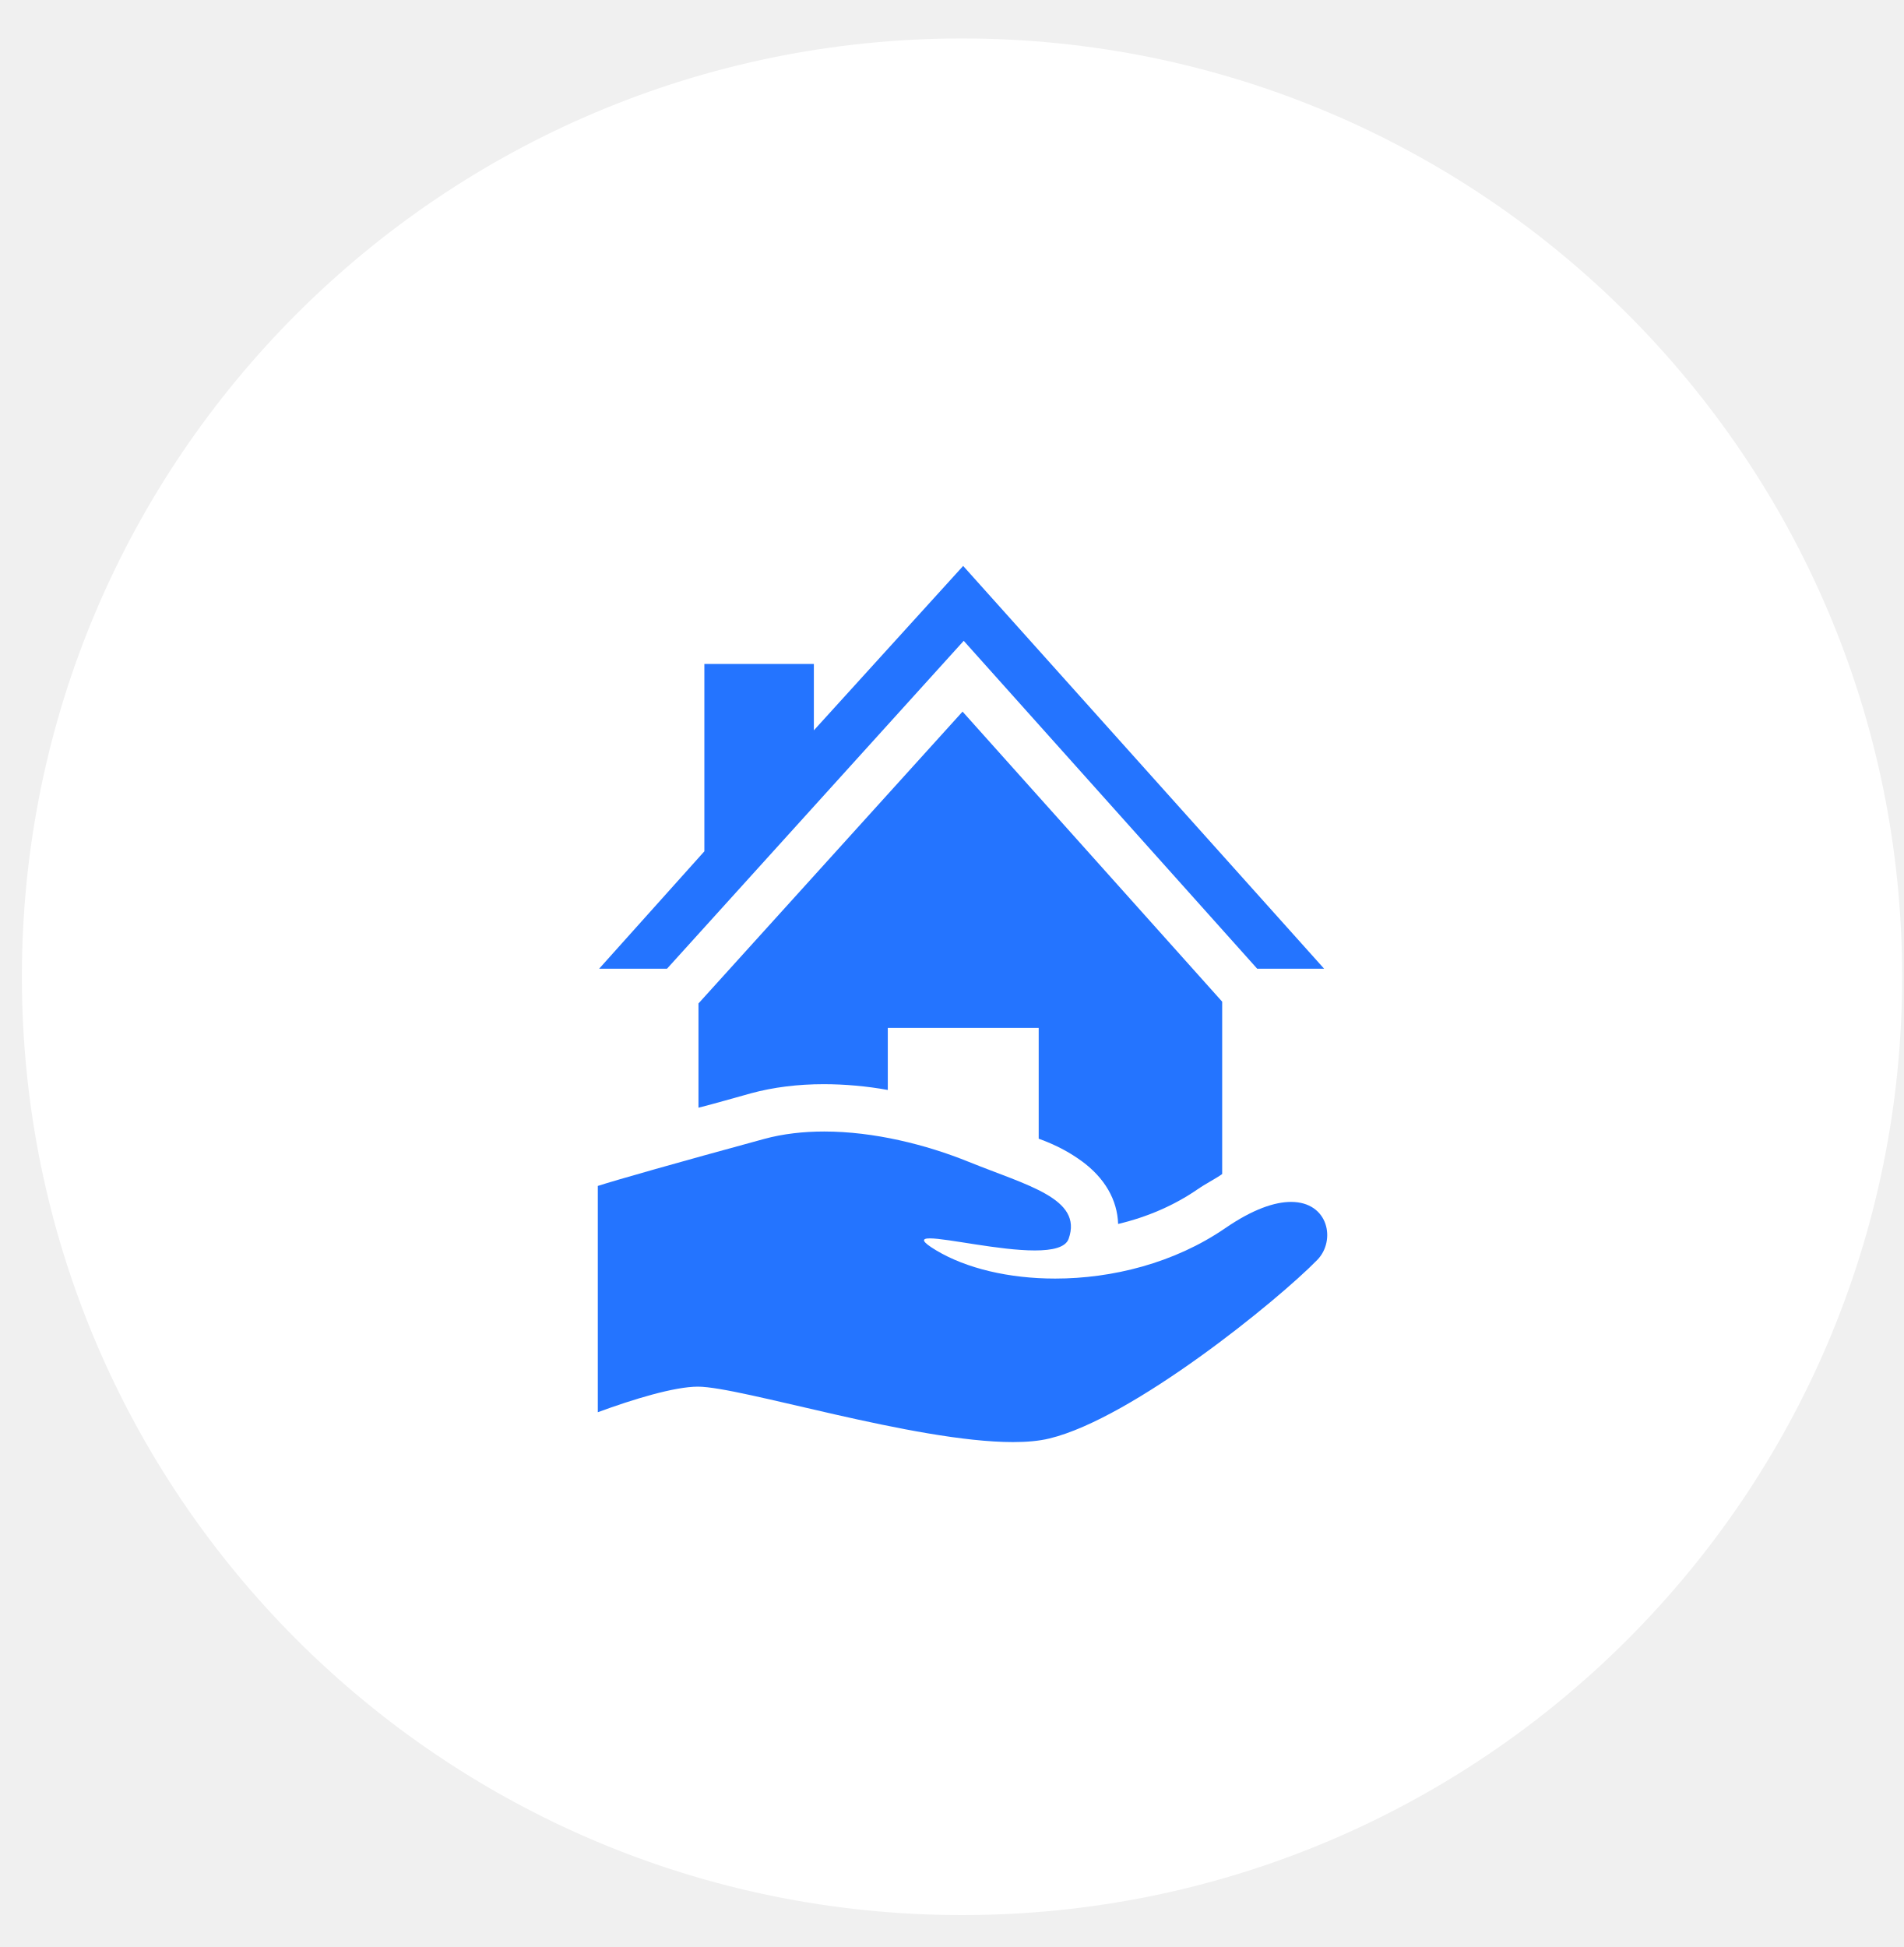
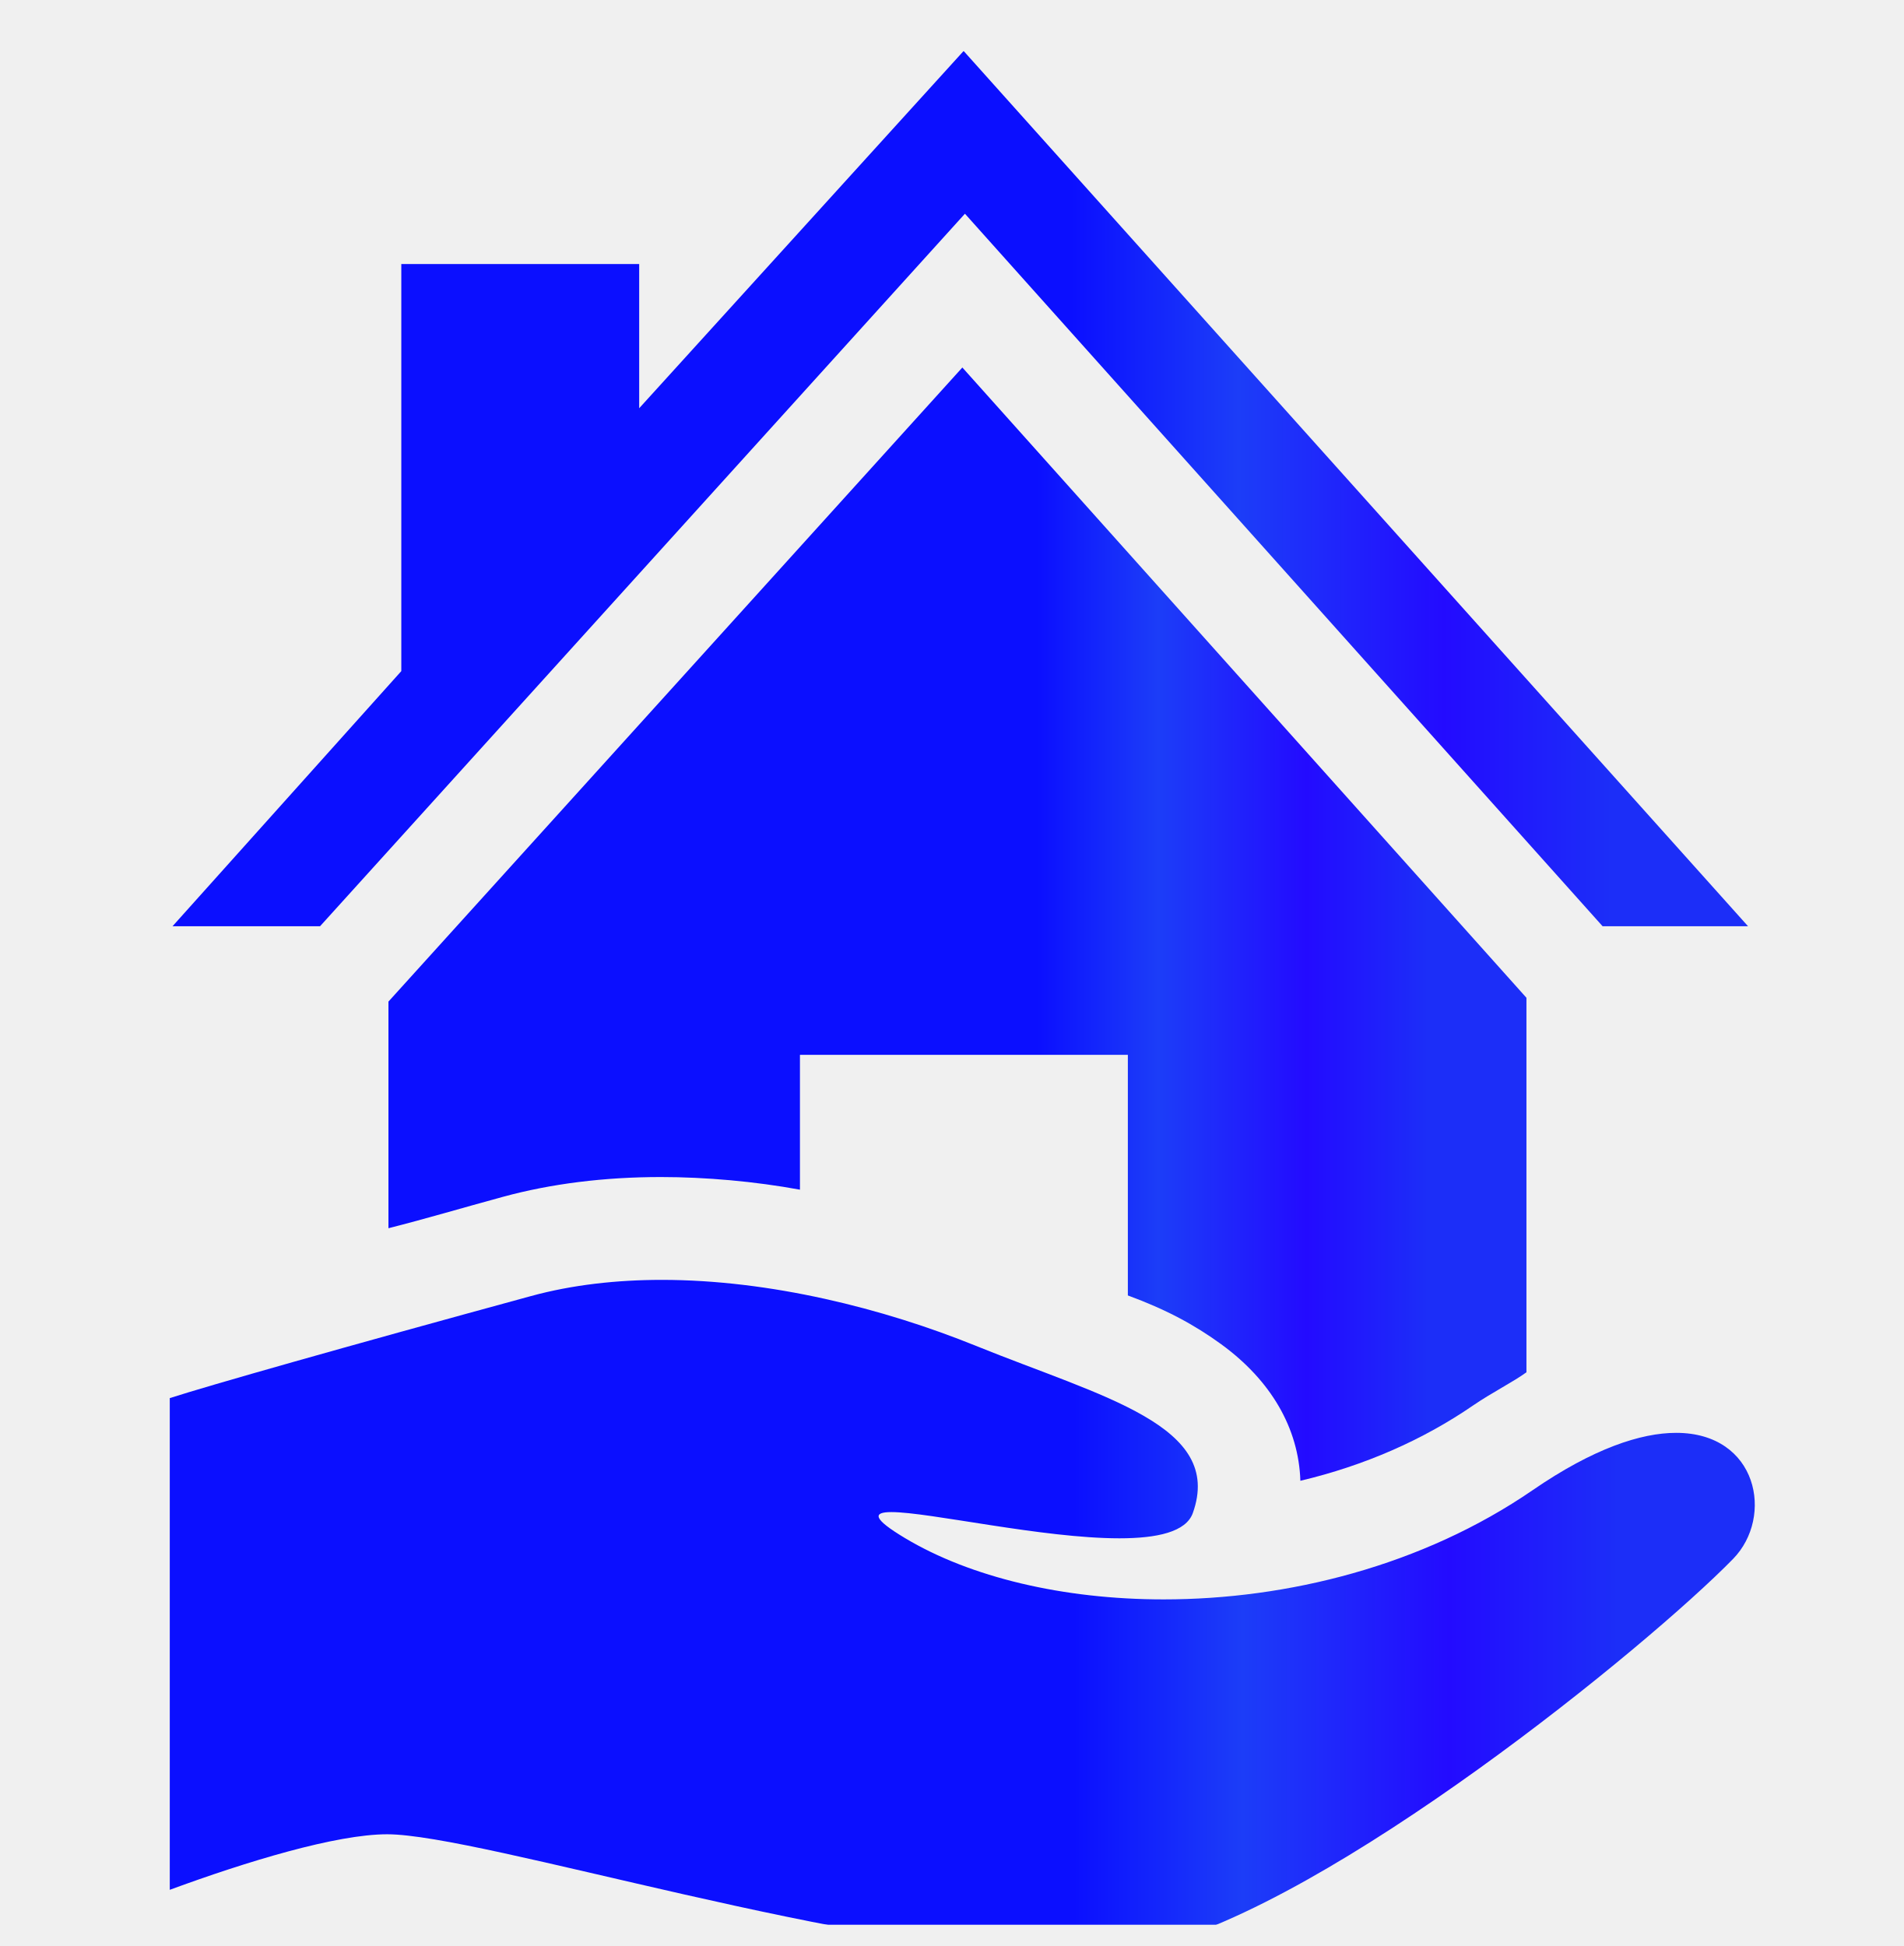
- <svg xmlns="http://www.w3.org/2000/svg" width="44" height="45" viewBox="0 0 44 45" fill="none">
-   <path d="M22.237 44.262C34.238 44.262 43.967 34.553 43.967 22.575C43.967 10.598 34.238 0.889 22.237 0.889C10.235 0.889 0.506 10.598 0.506 22.575C0.506 34.553 10.235 44.262 22.237 44.262Z" fill="white" />
-   <g clip-path="url(#clip0_245_3905)">
-     <path d="M19.042 25.058C19.518 25.058 20.043 25.104 20.521 25.192V23.758H24.009V26.318C24.42 26.468 24.719 26.631 25.001 26.835C25.534 27.223 25.827 27.731 25.845 28.289C26.523 28.128 27.146 27.857 27.684 27.486C27.879 27.352 28.113 27.235 28.25 27.135V23.151L22.249 16.447L16.145 23.192V25.602C16.555 25.498 16.929 25.387 17.362 25.268C17.875 25.129 18.444 25.058 19.042 25.058Z" fill="#2474FF" />
-     <path d="M22.276 14.811L29.06 22.39H30.607L22.263 13.08L18.812 16.88V15.346H16.281V19.676L13.848 22.39H15.417L22.276 14.811Z" fill="#2474FF" />
-     <path d="M29.842 27.779C29.466 27.779 28.96 27.946 28.318 28.388C27.142 29.195 25.704 29.551 24.39 29.551C23.321 29.551 22.335 29.316 21.638 28.898C21.293 28.691 21.294 28.622 21.494 28.622C21.896 28.622 23.102 28.901 23.919 28.901C24.321 28.901 24.629 28.834 24.701 28.632C25.034 27.7 23.743 27.4 22.394 26.854C21.406 26.454 20.2 26.152 19.052 26.152C18.574 26.152 18.101 26.204 17.662 26.324C15.669 26.867 14.229 27.277 13.818 27.41V32.64C14.639 32.338 15.59 32.049 16.131 32.049C17.123 32.049 21.14 33.33 23.415 33.33C23.733 33.33 24.019 33.305 24.256 33.247C26.186 32.781 29.538 30.052 30.448 29.12C30.884 28.673 30.711 27.779 29.842 27.779Z" fill="#2474FF" />
+ <svg xmlns="http://www.w3.org/2000/svg" width="45" height="46" viewBox="0 0 45 46" fill="none">
+   <g clip-path="url(#clip0_2116_330)">
+     <mask id="mask0_2116_330" style="mask-type:luminance" maskUnits="userSpaceOnUse" x="0" y="1" width="46" height="46">
+       <path d="M45.25 1.205H0.25V46.205H45.25V1.205Z" fill="white" />
+     </mask>
+     <g mask="url(#mask0_2116_330)">
+       <path d="M15.621 27.823C16.679 27.823 17.845 27.926 18.909 28.122V24.935H26.66V30.622C27.571 30.957 28.237 31.318 28.862 31.772C30.047 32.633 30.698 33.763 30.738 35.003C32.246 34.646 33.629 34.042 34.826 33.219C35.259 32.922 35.778 32.661 36.082 32.438V23.586L22.748 8.687L9.182 23.676V29.033C10.094 28.802 10.925 28.553 11.888 28.291C13.027 27.98 14.292 27.823 15.621 27.823Z" fill="url(#paint0_linear_2116_330)" />
+       <path d="M22.809 5.052L37.882 21.895H41.32L22.778 1.205L15.109 9.65V6.241H9.486V15.864L4.078 21.895H7.565L22.809 5.052Z" fill="url(#paint1_linear_2116_330)" />
+       <path d="M39.621 33.87C38.786 33.87 37.662 34.24 36.233 35.222C33.622 37.017 30.426 37.807 27.505 37.807C25.131 37.807 22.939 37.285 21.391 36.357C20.624 35.897 20.626 35.743 21.071 35.743C21.964 35.743 24.643 36.363 26.459 36.363C27.352 36.363 28.036 36.213 28.196 35.765C28.936 33.694 26.068 33.027 23.07 31.814C20.875 30.925 18.195 30.254 15.644 30.254C14.58 30.254 13.529 30.37 12.554 30.636C8.125 31.844 4.925 32.754 4.013 33.049V44.672C5.837 44.001 7.949 43.359 9.151 43.359C11.357 43.359 20.284 46.205 25.338 46.205C26.046 46.205 26.68 46.149 27.207 46.022C31.497 44.986 38.945 38.92 40.967 36.849C41.937 35.855 41.553 33.87 39.621 33.87Z" fill="url(#paint2_linear_2116_330)" />
+     </g>
  </g>
  <defs>
-     <clipPath id="clip0_245_3905">
-       <rect width="20.25" height="20.25" fill="white" transform="translate(12.125 13.0798)" />
+     <linearGradient id="paint0_linear_2116_330" x1="24.522" y1="15.889" x2="33.755" y2="15.889" gradientUnits="userSpaceOnUse">
+       <stop stop-color="#0B0FFF" />
+       <stop offset="0.31" stop-color="#1C3DF8" />
+       <stop offset="0.69" stop-color="#230BFF" />
+       <stop offset="1" stop-color="#1C2EF8" />
+     </linearGradient>
+     <linearGradient id="paint1_linear_2116_330" x1="25.316" y1="6.867" x2="38.098" y2="6.867" gradientUnits="userSpaceOnUse">
+       <stop stop-color="#0B0FFF" />
+       <stop offset="0.31" stop-color="#1C3DF8" />
+       <stop offset="0.69" stop-color="#230BFF" />
+       <stop offset="1" stop-color="#1C2EF8" />
+     </linearGradient>
+     <linearGradient id="paint2_linear_2116_330" x1="25.379" y1="34.619" x2="38.238" y2="34.619" gradientUnits="userSpaceOnUse">
+       <stop stop-color="#0B0FFF" />
+       <stop offset="0.31" stop-color="#1C3DF8" />
+       <stop offset="0.69" stop-color="#230BFF" />
+       <stop offset="1" stop-color="#1C2EF8" />
+     </linearGradient>
+     <clipPath id="clip0_2116_330">
+       <rect width="44" height="45" fill="white" transform="translate(0.5 0.5)" />
    </clipPath>
  </defs>
</svg>
